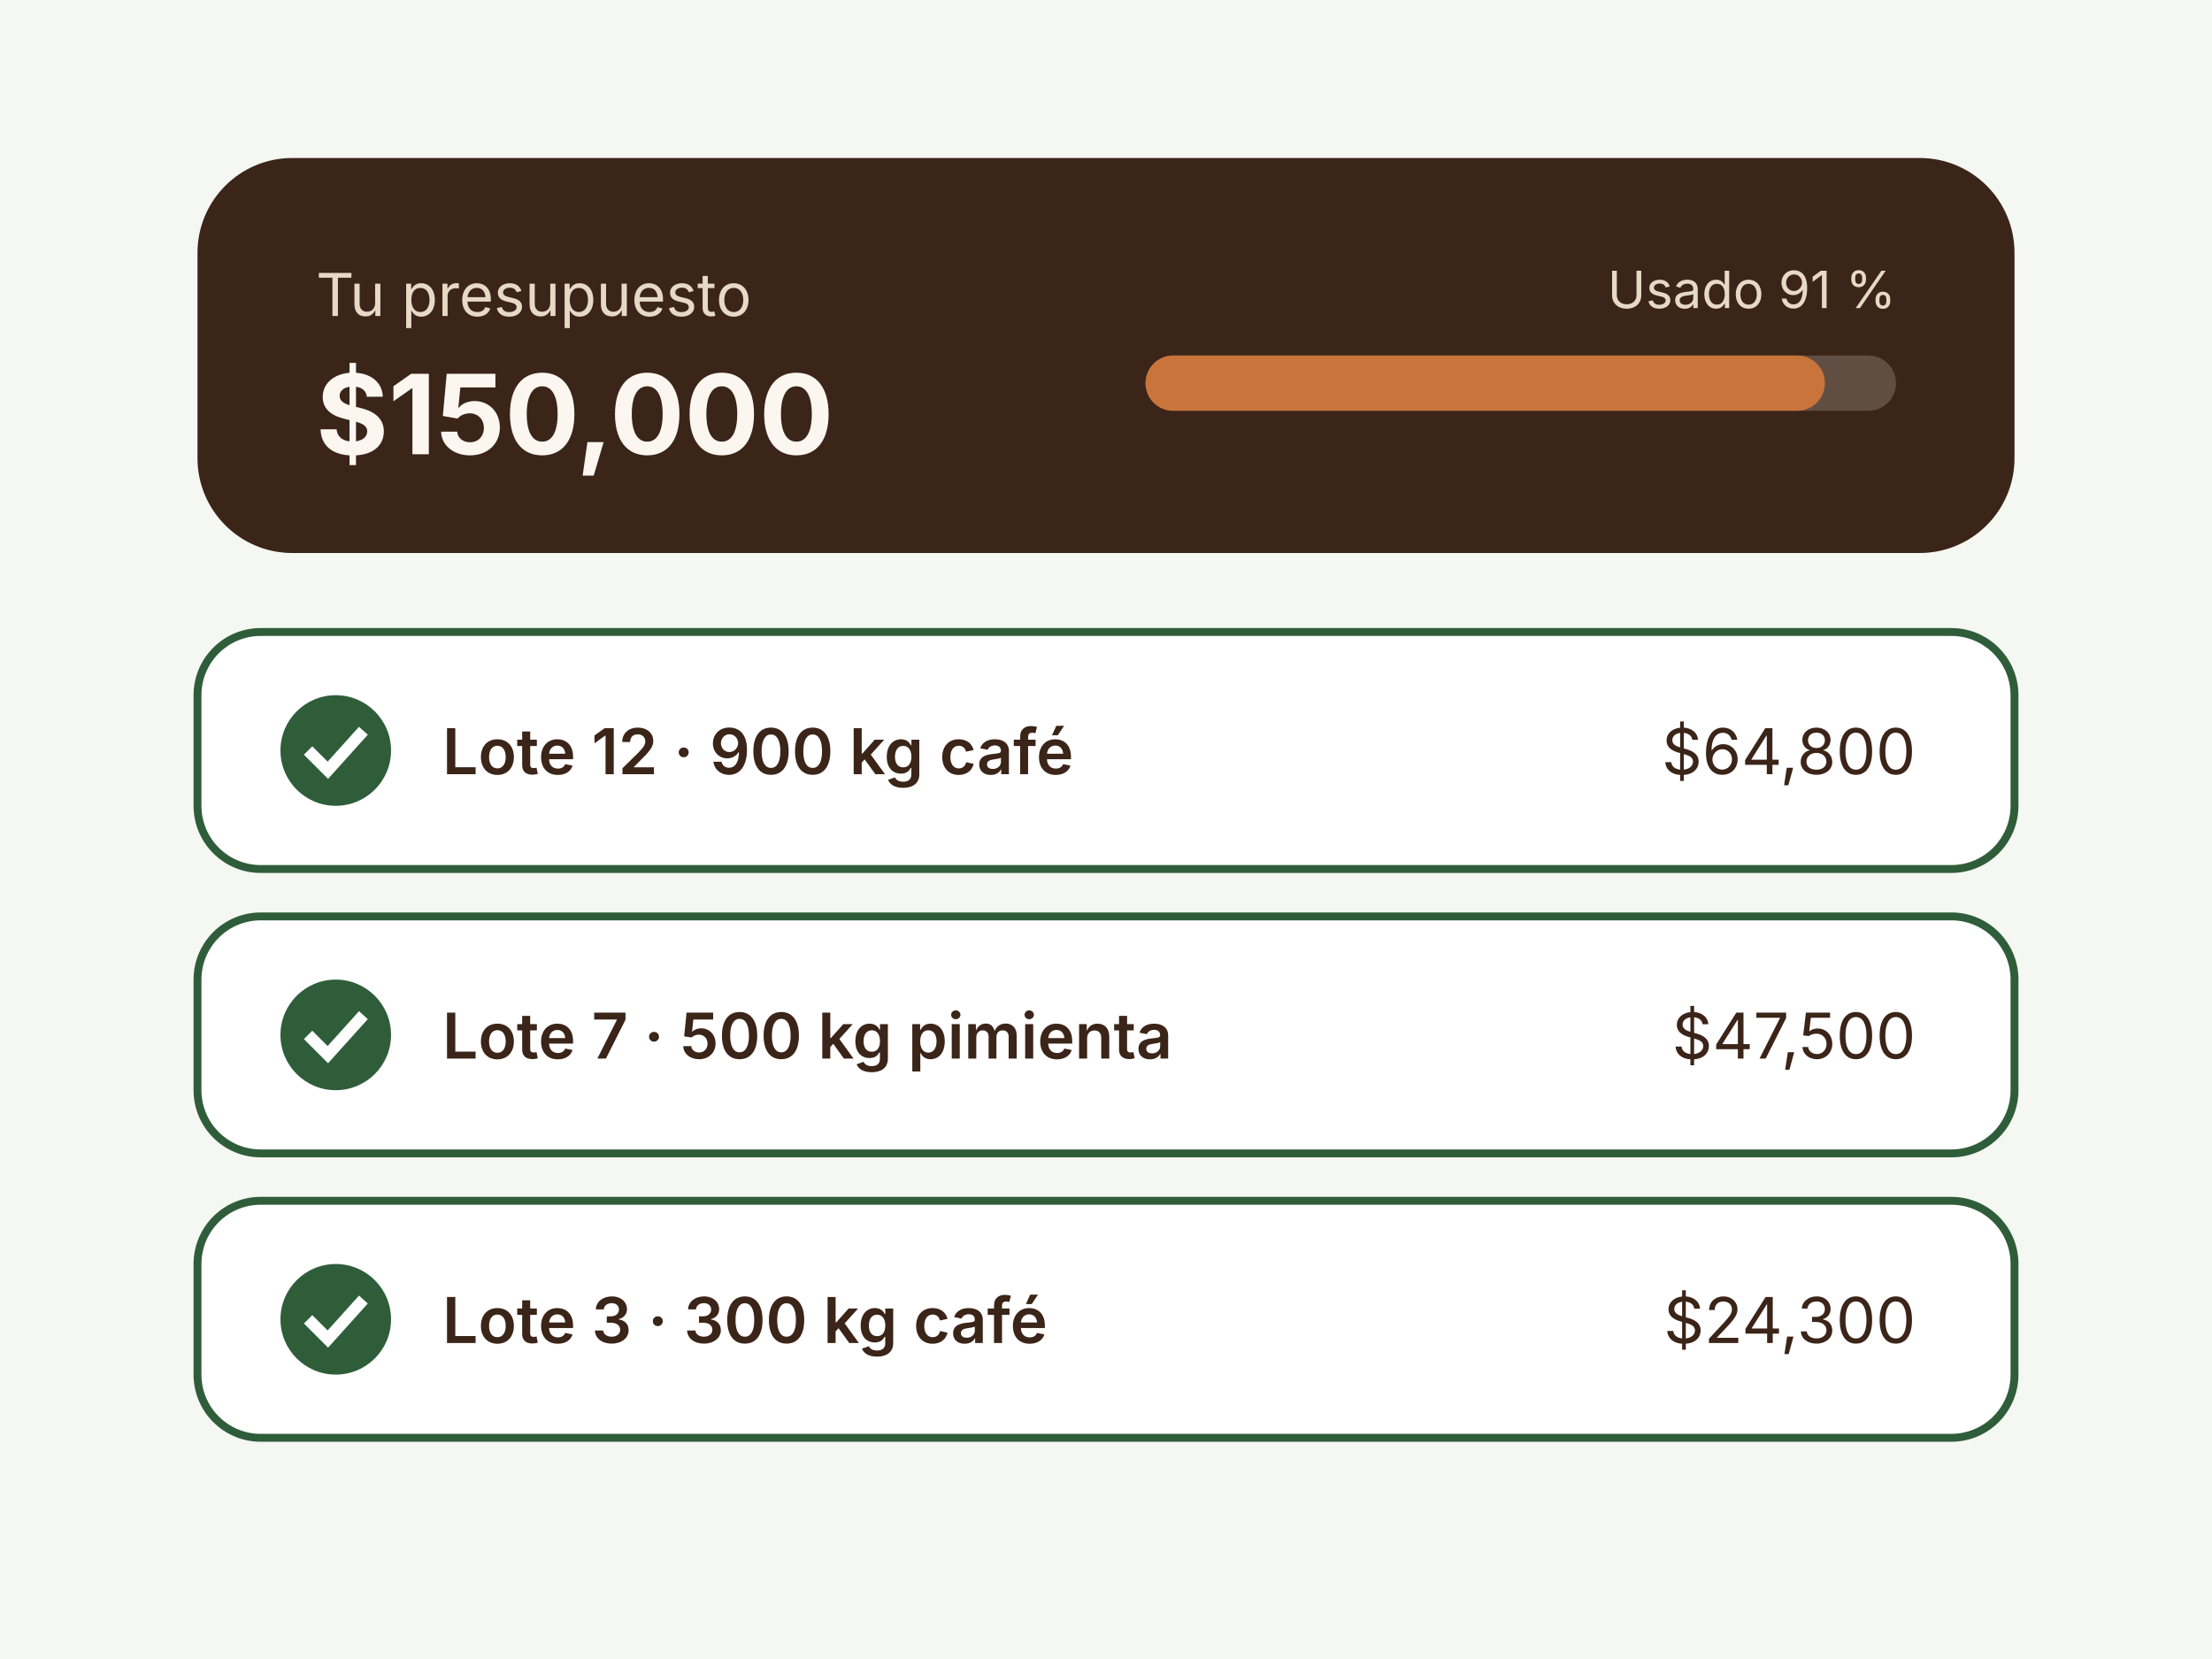
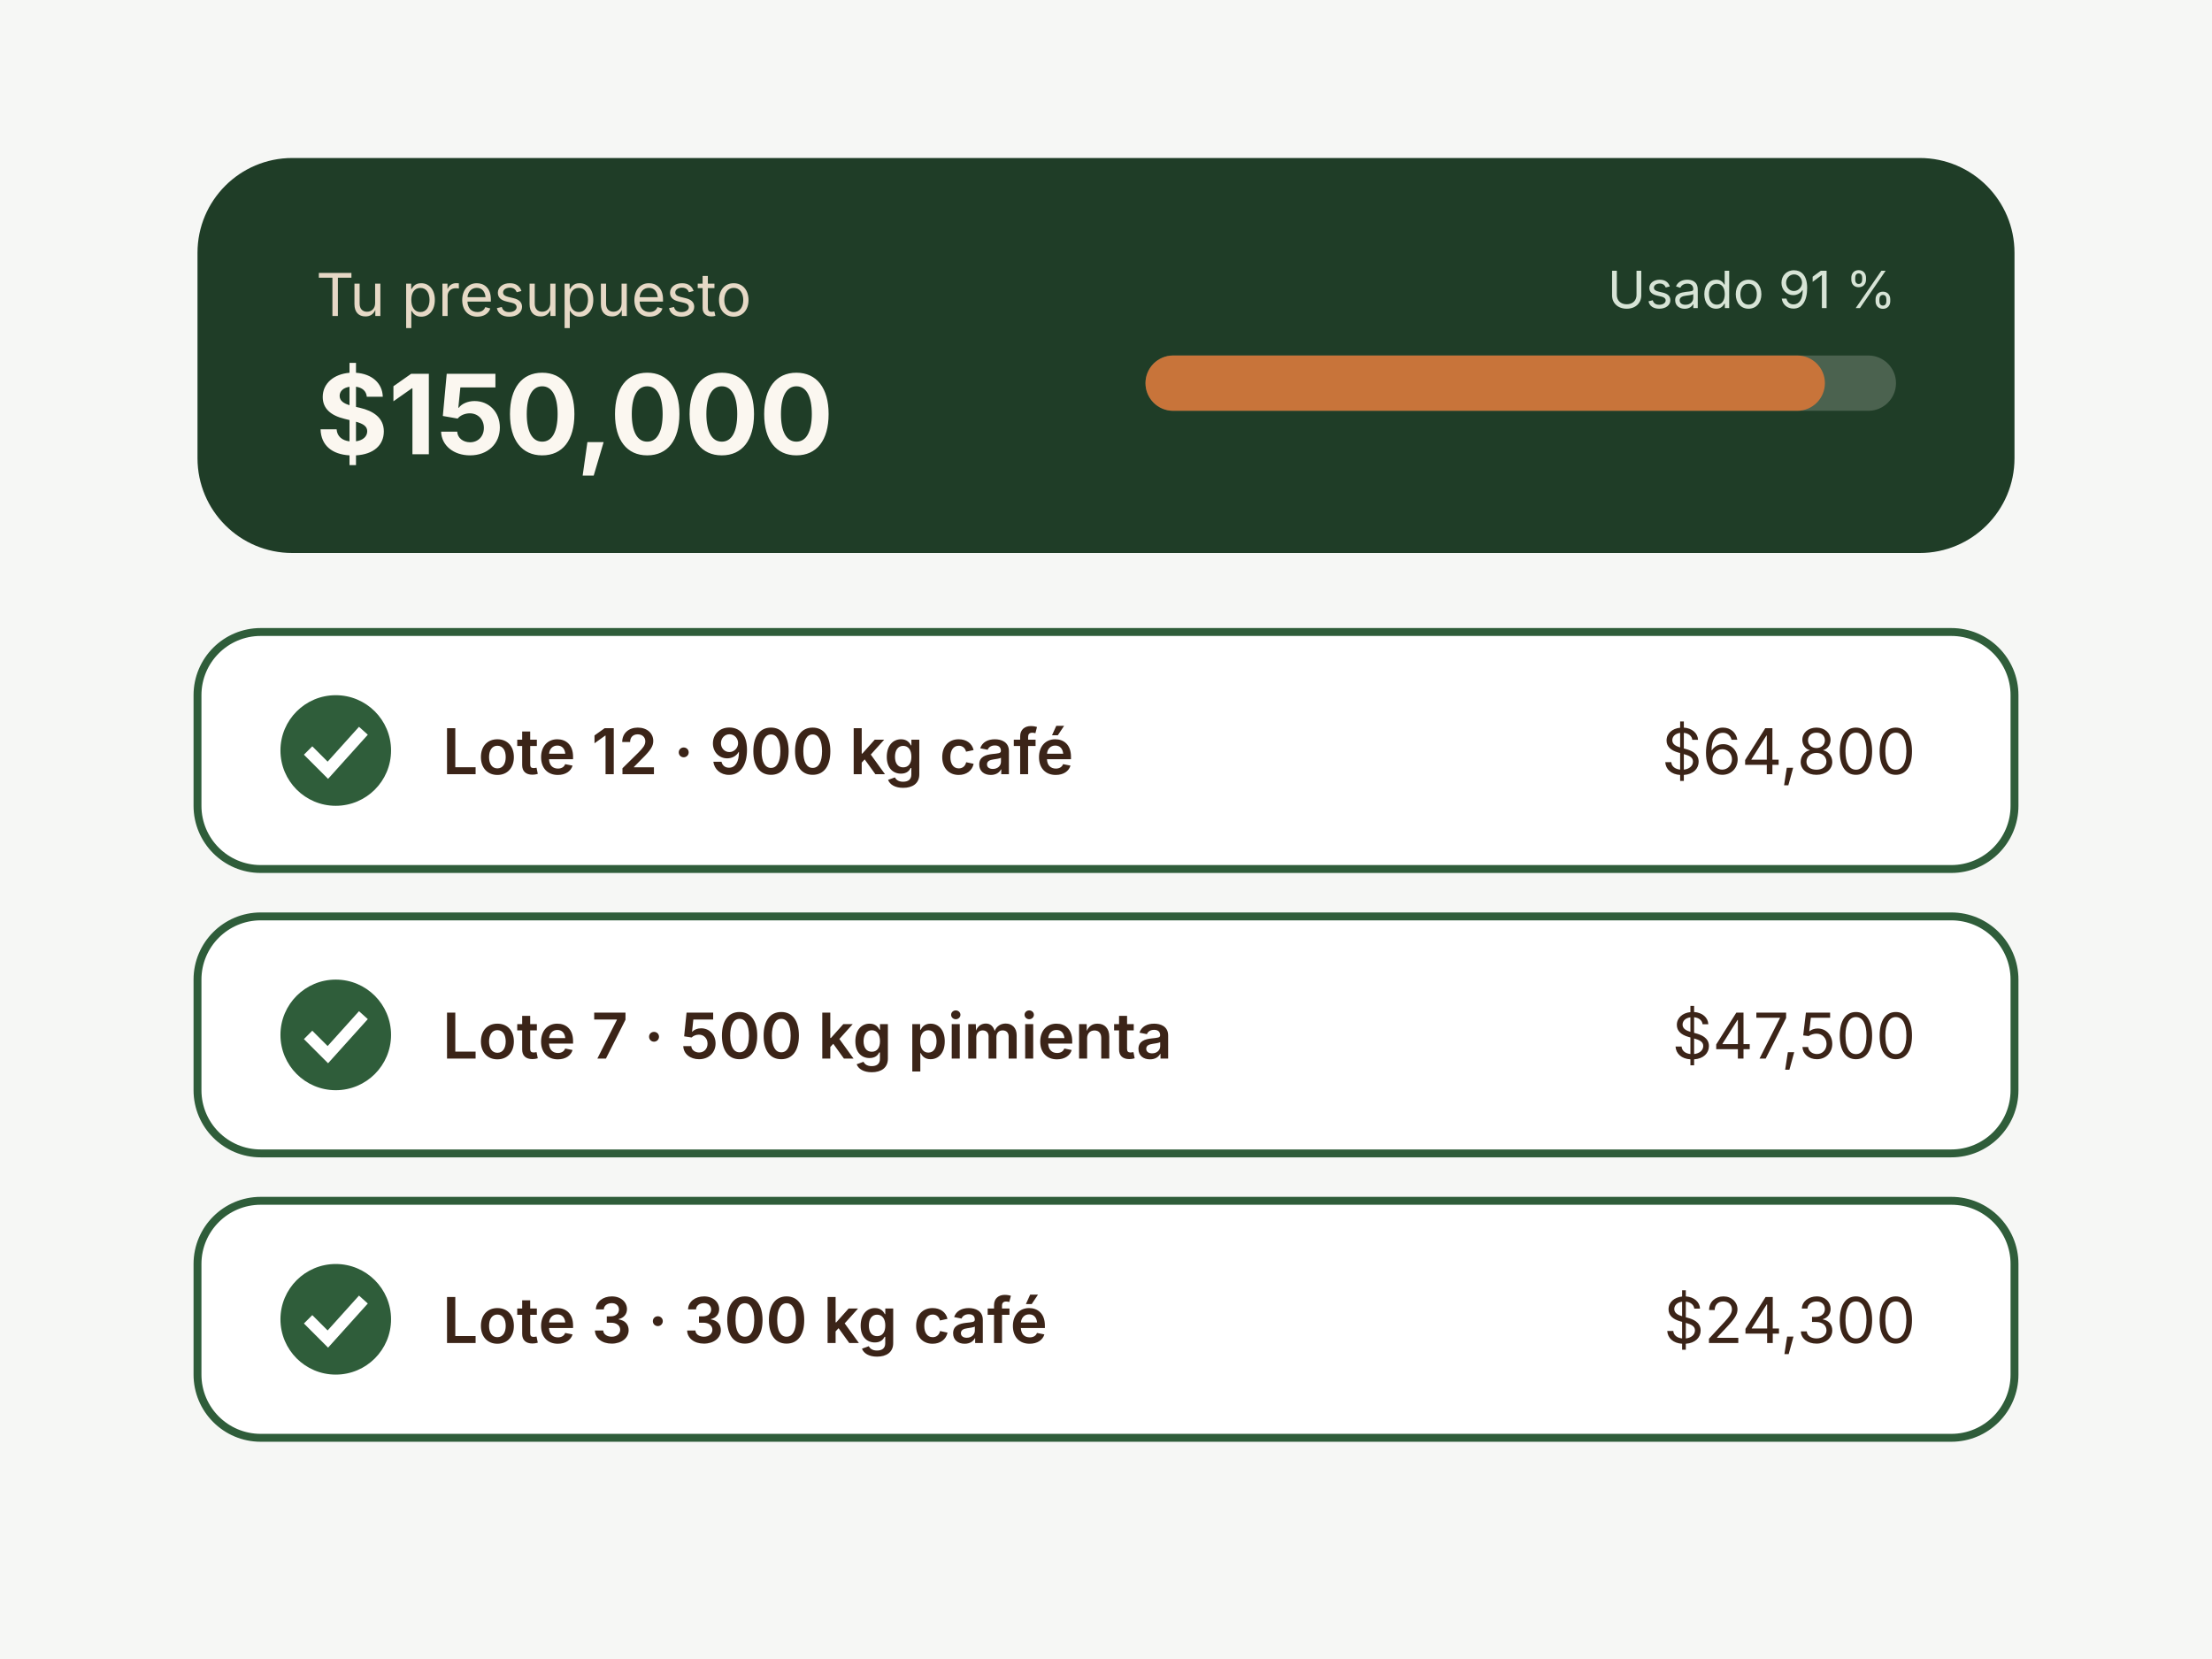
<svg xmlns="http://www.w3.org/2000/svg" viewBox="0 0 560 420" font-family="Inter, -apple-system, Segoe UI, Roboto, sans-serif">
-   <rect width="560" height="420" fill="#f4f7f2" />
-   <rect x="50" y="40" width="460" height="100" rx="24" fill="#3b2418" />
+   <rect width="560" height="420" fill="#f6f7f5" />
+   <rect x="50" y="40" width="460" height="100" rx="24" fill="#1f3d27" />
  <text x="80" y="80" font-size="15" fill="#e6d9c6">Tu presupuesto</text>
  <text x="80" y="115" font-size="28" font-weight="700" fill="#fbf7f0">$150,000</text>
  <rect x="290" y="90" width="190" height="14" rx="7" fill="#fbf7f0" opacity=".2" />
  <rect x="290" y="90" width="172" height="14" rx="7" fill="#c8743a" />
-   <text x="480" y="78" font-size="13" fill="#e6d9c6" text-anchor="end">Usado 91 %</text>
+   <text x="480" y="78" font-size="13" fill="#d7e4d6" text-anchor="end">Usado 91 %</text>
  <g font-size="16" fill="#3b2418">
-     <rect x="50" y="160" width="460" height="60" rx="16" fill="#fff" stroke="#2f5d3a" stroke-width="2" />
+     <rect x="50" y="160" width="460" height="60" rx="16" fill="#ffffff" stroke="#2f5d3a" stroke-width="2" />
    <circle cx="85" cy="190" r="14" fill="#2f5d3a" />
    <path d="m78 190 5 5 9-10" stroke="#fff" stroke-width="3" fill="none" />
    <text x="112" y="196" font-weight="600">Lote 12 · 900 kg café</text>
    <text x="485" y="196" text-anchor="end">$64,800</text>
-     <rect x="50" y="232" width="460" height="60" rx="16" fill="#fff" stroke="#2f5d3a" stroke-width="2" />
+     <rect x="50" y="232" width="460" height="60" rx="16" fill="#ffffff" stroke="#2f5d3a" stroke-width="2" />
    <circle cx="85" cy="262" r="14" fill="#2f5d3a" />
    <path d="m78 262 5 5 9-10" stroke="#fff" stroke-width="3" fill="none" />
    <text x="112" y="268" font-weight="600">Lote 7 · 500 kg pimienta</text>
    <text x="485" y="268" text-anchor="end">$47,500</text>
-     <rect x="50" y="304" width="460" height="60" rx="16" fill="#fff" stroke="#2f5d3a" stroke-width="2" />
+     <rect x="50" y="304" width="460" height="60" rx="16" fill="#ffffff" stroke="#2f5d3a" stroke-width="2" />
    <circle cx="85" cy="334" r="14" fill="#2f5d3a" />
    <path d="m78 334 5 5 9-10" stroke="#fff" stroke-width="3" fill="none" />
    <text x="112" y="340" font-weight="600">Lote 3 · 300 kg café</text>
    <text x="485" y="340" text-anchor="end">$24,300</text>
  </g>
</svg>
